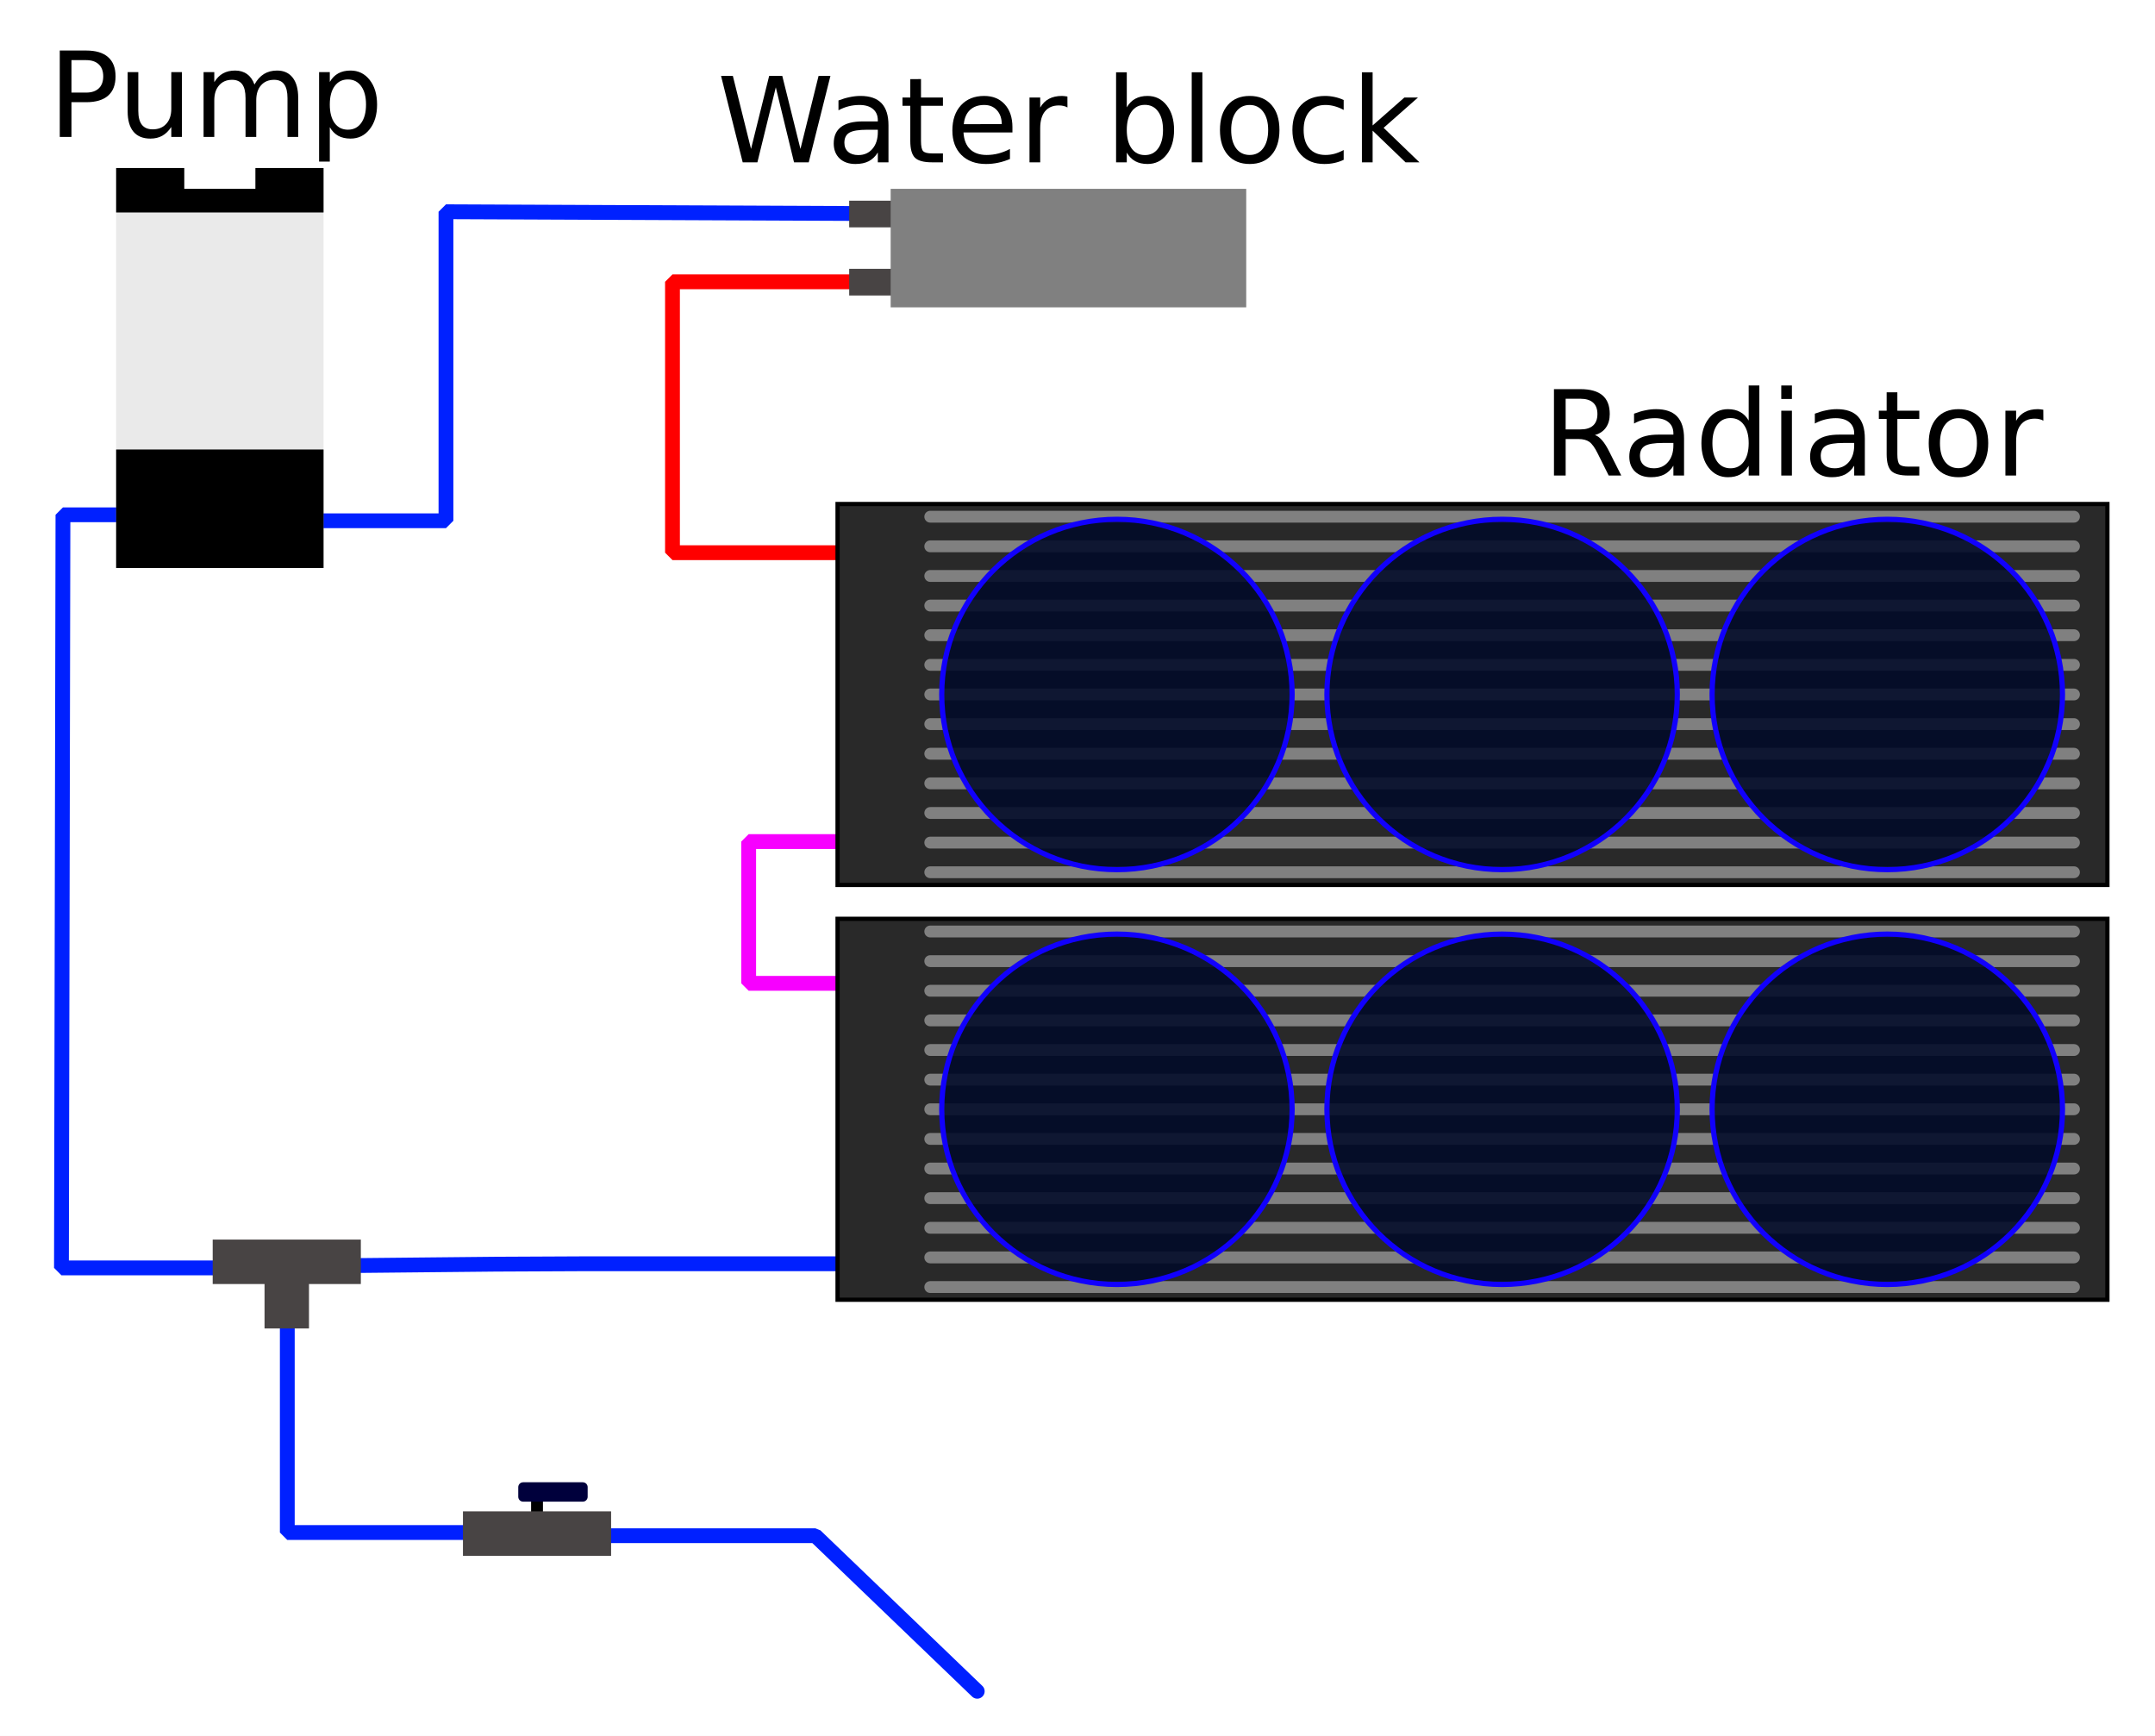
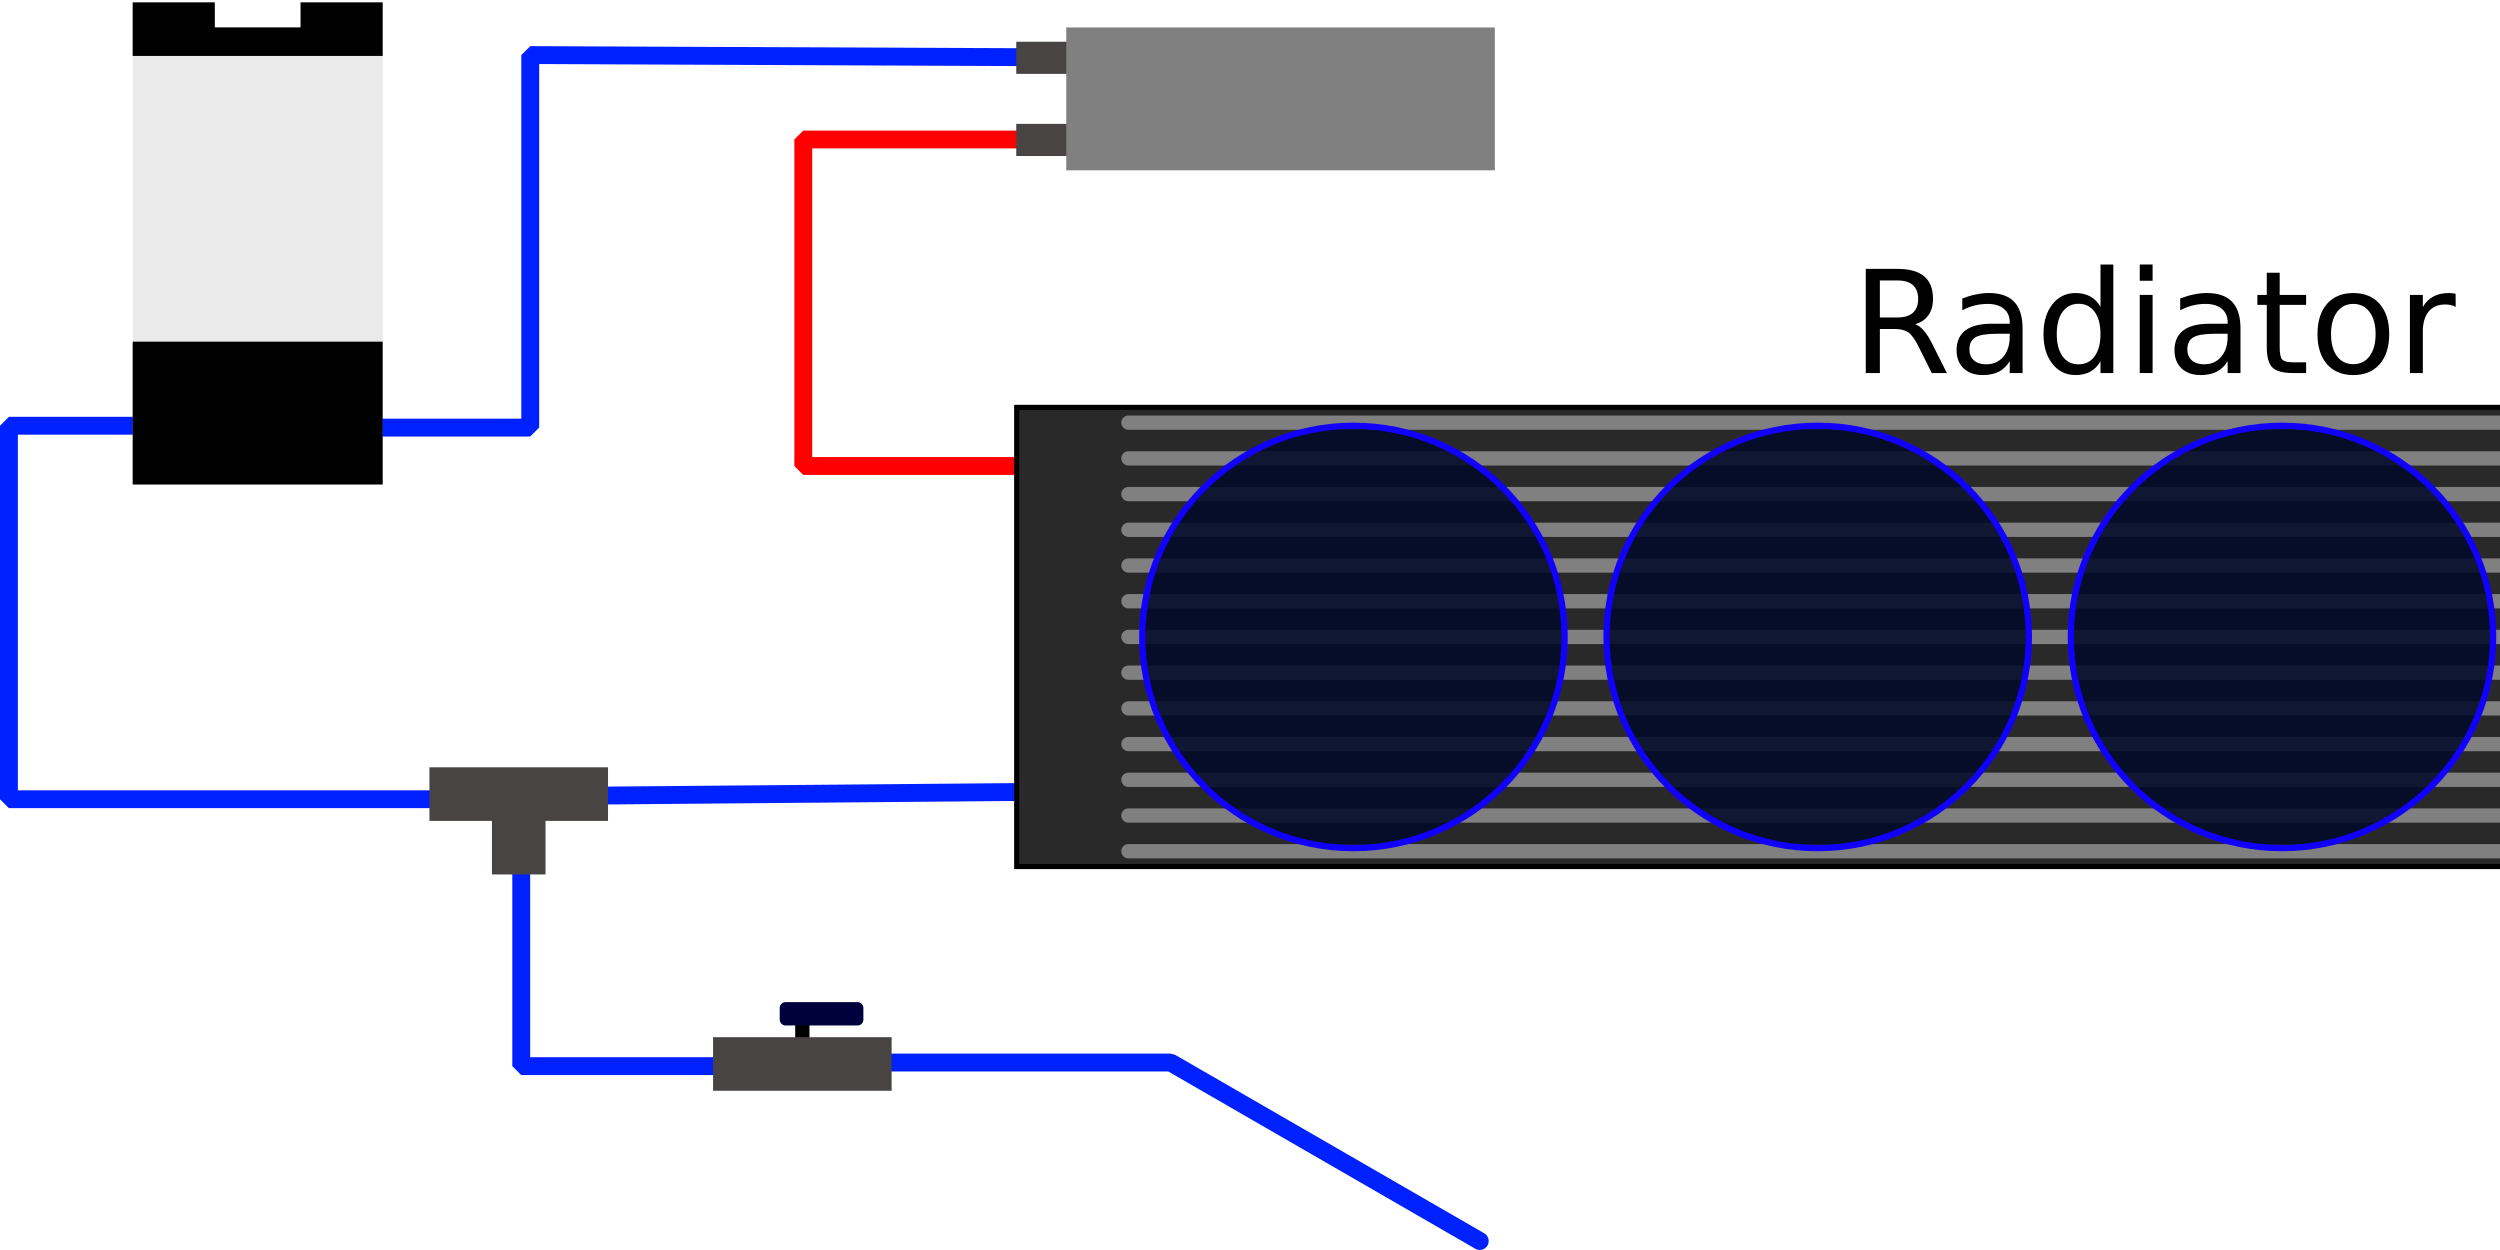
- <svg xmlns="http://www.w3.org/2000/svg" width="192.434mm" height="155.016mm" viewBox="0 0 192.434 155.016" version="1.1" id="svg8">
+ <svg xmlns="http://www.w3.org/2000/svg" width="700" height="350" viewBox="0 0 185.208 92.604" version="1.1" id="svg8">
  <defs id="defs2" />
-   <g id="layer13" transform="translate(-8.552625,-4.607137)">
+   <g id="layer13" transform="translate(-9.093879,-19.43627)">
    <rect style="opacity:1;fill:#ffffff;fill-opacity:1;stroke:none;stroke-width:1.157;stroke-linecap:round;stroke-linejoin:bevel;stroke-miterlimit:4;stroke-dasharray:none;stroke-opacity:1;paint-order:stroke fill markers" id="rect1238" width="192.434" height="155.016" x="8.553" y="4.607" />
  </g>
-   <g id="layer11" style="display:inline" transform="translate(-8.552625,-4.607137)">
-     <path style="fill:none;stroke:#0020ff;stroke-width:1.323;stroke-linecap:round;stroke-linejoin:bevel;stroke-miterlimit:4;stroke-dasharray:none;stroke-opacity:1" d="M 34.207,119.502 V 141.463 H 51.877" id="path1196" />
+   <g id="layer11" style="display:inline" transform="translate(-9.093879,-19.43627)">
    <path style="fill:none;stroke:#ff0000;stroke-width:1.323;stroke-linecap:round;stroke-linejoin:bevel;stroke-miterlimit:4;stroke-dasharray:none;stroke-opacity:1;paint-order:stroke fill markers" d="M 86.179,29.771 H 68.603 v 24.19 h 17.387" id="path1190" />
-     <path style="fill:none;stroke:#f700ff;stroke-width:1.323;stroke-linecap:round;stroke-linejoin:bevel;stroke-miterlimit:4;stroke-dasharray:none;stroke-opacity:1" d="M 86.179,79.758 H 75.406 v 12.662 h 10.678" id="path1192" />
-     <path style="fill:none;stroke:#0020ff;stroke-width:1.323;stroke-linecap:round;stroke-linejoin:bevel;stroke-miterlimit:4;stroke-dasharray:none;stroke-opacity:1" d="M 86.179,117.461 H 60.665 l -7.89,0.037 -13.514,0.134" id="path1194" />
-     <path style="fill:none;stroke:#0020ff;stroke-width:1.323;stroke-linecap:round;stroke-linejoin:bevel;stroke-miterlimit:4;stroke-dasharray:none;stroke-opacity:1" d="m 61.232,141.746 h 20.127 l 14.458,13.891" id="path1198" />
-     <path style="fill:none;stroke:#0020ff;stroke-width:1.323;stroke-linecap:round;stroke-linejoin:bevel;stroke-miterlimit:4;stroke-dasharray:none;stroke-opacity:1" d="M 28.209,117.83 H 14.04 l 0.134,-67.252 h 9.078" id="path1200" />
    <path style="fill:none;stroke:#0021ff;stroke-width:1.323;stroke-linecap:round;stroke-linejoin:bevel;stroke-miterlimit:4;stroke-dasharray:none;stroke-opacity:1" d="M 32.34,51.112 H 48.376 V 23.516 l 37.472,0.16" id="path1202" />
+     <path style="fill:#1000ff;fill-opacity:1;stroke:#0021ff;stroke-width:1.323;stroke-linecap:round;stroke-linejoin:bevel;stroke-miterlimit:4;stroke-dasharray:none;stroke-opacity:1" d="M 85.125,78.106 53.336,78.378" id="path151" />
+     <path style="fill:none;stroke:#0021ff;stroke-width:1.323;stroke-linecap:round;stroke-linejoin:bevel;stroke-miterlimit:4;stroke-dasharray:none;stroke-opacity:1" d="M 42.111,78.646 H 9.755 V 50.978 H 20.446" id="path958" />
+     <path style="fill:none;stroke:#0021ff;stroke-width:1.323;stroke-linecap:round;stroke-linejoin:bevel;stroke-miterlimit:4;stroke-dasharray:none;stroke-opacity:1" d="M 47.708,81.982 V 98.419 H 63.877" id="path960" />
+     <path style="fill:none;stroke:#0021ff;stroke-width:1.323;stroke-linecap:round;stroke-linejoin:bevel;stroke-miterlimit:4;stroke-dasharray:none;stroke-opacity:1" d="m 72.564,98.151 h 23.252 l 22.903,13.223" id="path962" />
  </g>
-   <g id="layer5" style="display:inline" transform="translate(-8.552625,-4.607137)">
+   <g id="layer5" style="display:inline" transform="translate(-9.093879,-19.43627)">
    <g id="layer6" />
    <g id="layer7">
      <g id="g1014" transform="translate(18.92338,-241.6697)">
        <g id="g1003">
          <rect style="opacity:1;fill:#d8d8d8;fill-opacity:0.532;stroke:none;stroke-width:0.166;stroke-miterlimit:4;stroke-dasharray:none;stroke-opacity:1" id="rect991" width="18.521" height="35.719" x="0" y="261.281" ry="0" rx="0" />
          <rect style="opacity:1;fill:#000000;fill-opacity:1;stroke:none;stroke-width:0.308;stroke-miterlimit:4;stroke-dasharray:none;stroke-opacity:1" id="rect993" width="18.521" height="3.969" x="-1.7763568e-15" y="261.281" />
          <rect style="opacity:1;fill:#000000;fill-opacity:1;stroke:none;stroke-width:0.528;stroke-miterlimit:4;stroke-dasharray:none;stroke-opacity:1" id="rect995" width="18.521" height="10.583" x="0" y="286.417" />
        </g>
        <rect transform="scale(-1,1)" ry="0" y="256.519" x="-12.435" height="6.615" width="6.35" id="rect998" style="opacity:1;fill:#ffffff;fill-opacity:1;stroke:none;stroke-width:0.458;stroke-miterlimit:4;stroke-dasharray:none;stroke-opacity:1" />
      </g>
    </g>
  </g>
-   <g id="layer1" style="display:inline" transform="translate(-8.552625,-4.607137)">
+   <g id="layer1" style="display:inline" transform="translate(-9.093879,-19.43627)">
    <g id="layer2" style="display:inline" />
    <g id="layer3" style="display:inline" />
    <g id="layer4">
-       <g id="g1188" transform="translate(83.15476,-176.1369)">
-         <g transform="translate(2.645833,-7.584691e-6)" id="g987">
-           <g style="display:inline" id="g952">
-             <rect y="262.794" x="-2.456" height="34.017" width="113.392" id="rect817" style="opacity:1;fill:#292929;fill-opacity:1;stroke:#000000;stroke-width:0.379;stroke-miterlimit:4;stroke-dasharray:none;stroke-opacity:1" />
-           </g>
-           <rect style="display:inline;opacity:1;fill:#808080;fill-opacity:1;stroke-width:0.278" id="rect821" width="103.188" height="1.058" x="5.292" y="295.148" ry="0.529" />
-           <rect style="display:inline;opacity:1;fill:#808080;fill-opacity:1;stroke-width:0.278" id="rect821-3" width="103.188" height="1.058" x="5.292" y="292.502" ry="0.529" />
-           <rect style="display:inline;opacity:1;fill:#808080;fill-opacity:1;stroke-width:0.278" id="rect821-6" width="103.188" height="1.058" x="5.292" y="289.856" ry="0.529" />
-           <rect style="display:inline;opacity:1;fill:#808080;fill-opacity:1;stroke-width:0.278" id="rect821-7" width="103.188" height="1.058" x="5.292" y="287.21" ry="0.529" />
-           <rect style="display:inline;opacity:1;fill:#808080;fill-opacity:1;stroke-width:0.278" id="rect821-5" width="103.188" height="1.058" x="5.292" y="284.565" ry="0.529" />
-           <rect style="display:inline;opacity:1;fill:#808080;fill-opacity:1;stroke-width:0.278" id="rect821-35" width="103.188" height="1.058" x="5.292" y="281.919" ry="0.529" />
-           <rect style="display:inline;opacity:1;fill:#808080;fill-opacity:1;stroke-width:0.278" id="rect821-62" width="103.188" height="1.058" x="5.292" y="279.273" ry="0.529" />
-           <rect style="display:inline;opacity:1;fill:#808080;fill-opacity:1;stroke-width:0.278" id="rect821-9" width="103.188" height="1.058" x="5.292" y="276.627" ry="0.529" />
-           <rect style="display:inline;opacity:1;fill:#808080;fill-opacity:1;stroke-width:0.278" id="rect821-1" width="103.188" height="1.058" x="5.292" y="273.981" ry="0.529" />
-           <rect style="display:inline;opacity:1;fill:#808080;fill-opacity:1;stroke-width:0.278" id="rect821-2" width="103.188" height="1.058" x="5.292" y="271.335" ry="0.529" />
-           <rect style="display:inline;opacity:1;fill:#808080;fill-opacity:1;stroke-width:0.278" id="rect821-70" width="103.188" height="1.058" x="5.292" y="268.69" ry="0.529" />
-           <rect style="display:inline;opacity:1;fill:#808080;fill-opacity:1;stroke-width:0.278" id="rect821-93" width="103.188" height="1.058" x="5.292" y="266.044" ry="0.529" />
-           <rect style="display:inline;opacity:1;fill:#808080;fill-opacity:1;stroke-width:0.278" id="rect821-60" width="103.188" height="1.058" x="5.292" y="263.398" ry="0.529" />
-           <circle style="opacity:1;fill:#000a28;fill-opacity:0.882;stroke:#1100fd;stroke-width:0.463;stroke-miterlimit:4;stroke-dasharray:none;stroke-opacity:1" id="path819" cx="22.49" cy="279.802" r="15.644" />
-           <circle style="opacity:1;fill:#000a28;fill-opacity:0.882;stroke:#1100fd;stroke-width:0.463;stroke-miterlimit:4;stroke-dasharray:none;stroke-opacity:1" id="path819-6" cx="56.885" cy="279.802" r="15.644" />
-           <circle style="opacity:1;fill:#000a28;fill-opacity:0.882;stroke:#1100fd;stroke-width:0.463;stroke-miterlimit:4;stroke-dasharray:none;stroke-opacity:1" id="path819-2" cx="91.281" cy="279.802" r="15.644" />
+       <g style="display:inline" id="g987-1" transform="translate(86.86967,-213.1786)">
+         <g id="g952-8" style="display:inline">
+           <rect style="opacity:1;fill:#292929;fill-opacity:1;stroke:#000000;stroke-width:0.379;stroke-miterlimit:4;stroke-dasharray:none;stroke-opacity:1" id="rect817-7" width="113.392" height="34.017" x="-2.456" y="262.794" />
        </g>
-         <g transform="translate(2.645833,-37.04167)" id="g987-1" style="display:inline">
-           <g style="display:inline" id="g952-8">
-             <rect y="262.794" x="-2.456" height="34.017" width="113.392" id="rect817-7" style="opacity:1;fill:#292929;fill-opacity:1;stroke:#000000;stroke-width:0.379;stroke-miterlimit:4;stroke-dasharray:none;stroke-opacity:1" />
-           </g>
-           <rect style="display:inline;opacity:1;fill:#808080;fill-opacity:1;stroke-width:0.278" id="rect821-92" width="103.188" height="1.058" x="5.292" y="295.148" ry="0.529" />
-           <rect style="display:inline;opacity:1;fill:#808080;fill-opacity:1;stroke-width:0.278" id="rect821-3-0" width="103.188" height="1.058" x="5.292" y="292.502" ry="0.529" />
-           <rect style="display:inline;opacity:1;fill:#808080;fill-opacity:1;stroke-width:0.278" id="rect821-6-2" width="103.188" height="1.058" x="5.292" y="289.856" ry="0.529" />
-           <rect style="display:inline;opacity:1;fill:#808080;fill-opacity:1;stroke-width:0.278" id="rect821-7-3" width="103.188" height="1.058" x="5.292" y="287.21" ry="0.529" />
-           <rect style="display:inline;opacity:1;fill:#808080;fill-opacity:1;stroke-width:0.278" id="rect821-5-7" width="103.188" height="1.058" x="5.292" y="284.565" ry="0.529" />
-           <rect style="display:inline;opacity:1;fill:#808080;fill-opacity:1;stroke-width:0.278" id="rect821-35-5" width="103.188" height="1.058" x="5.292" y="281.919" ry="0.529" />
-           <rect style="display:inline;opacity:1;fill:#808080;fill-opacity:1;stroke-width:0.278" id="rect821-62-9" width="103.188" height="1.058" x="5.292" y="279.273" ry="0.529" />
-           <rect style="display:inline;opacity:1;fill:#808080;fill-opacity:1;stroke-width:0.278" id="rect821-9-2" width="103.188" height="1.058" x="5.292" y="276.627" ry="0.529" />
-           <rect style="display:inline;opacity:1;fill:#808080;fill-opacity:1;stroke-width:0.278" id="rect821-1-2" width="103.188" height="1.058" x="5.292" y="273.981" ry="0.529" />
-           <rect style="display:inline;opacity:1;fill:#808080;fill-opacity:1;stroke-width:0.278" id="rect821-2-8" width="103.188" height="1.058" x="5.292" y="271.335" ry="0.529" />
-           <rect style="display:inline;opacity:1;fill:#808080;fill-opacity:1;stroke-width:0.278" id="rect821-70-9" width="103.188" height="1.058" x="5.292" y="268.69" ry="0.529" />
-           <rect style="display:inline;opacity:1;fill:#808080;fill-opacity:1;stroke-width:0.278" id="rect821-93-7" width="103.188" height="1.058" x="5.292" y="266.044" ry="0.529" />
-           <rect style="display:inline;opacity:1;fill:#808080;fill-opacity:1;stroke-width:0.278" id="rect821-60-3" width="103.188" height="1.058" x="5.292" y="263.398" ry="0.529" />
-           <circle style="opacity:1;fill:#000a28;fill-opacity:0.882;stroke:#1100fd;stroke-width:0.463;stroke-miterlimit:4;stroke-dasharray:none;stroke-opacity:1" id="path819-61" cx="22.49" cy="279.802" r="15.644" />
-           <circle style="opacity:1;fill:#000a28;fill-opacity:0.882;stroke:#1100fd;stroke-width:0.463;stroke-miterlimit:4;stroke-dasharray:none;stroke-opacity:1" id="path819-6-2" cx="56.885" cy="279.802" r="15.644" />
-           <circle style="opacity:1;fill:#000a28;fill-opacity:0.882;stroke:#1100fd;stroke-width:0.463;stroke-miterlimit:4;stroke-dasharray:none;stroke-opacity:1" id="path819-2-9" cx="91.281" cy="279.802" r="15.644" />
-         </g>
+         <rect ry="0.529" y="295.148" x="5.292" height="1.058" width="103.188" id="rect821-92" style="display:inline;opacity:1;fill:#808080;fill-opacity:1;stroke-width:0.278" />
+         <rect ry="0.529" y="292.502" x="5.292" height="1.058" width="103.188" id="rect821-3-0" style="display:inline;opacity:1;fill:#808080;fill-opacity:1;stroke-width:0.278" />
+         <rect ry="0.529" y="289.856" x="5.292" height="1.058" width="103.188" id="rect821-6-2" style="display:inline;opacity:1;fill:#808080;fill-opacity:1;stroke-width:0.278" />
+         <rect ry="0.529" y="287.21" x="5.292" height="1.058" width="103.188" id="rect821-7-3" style="display:inline;opacity:1;fill:#808080;fill-opacity:1;stroke-width:0.278" />
+         <rect ry="0.529" y="284.565" x="5.292" height="1.058" width="103.188" id="rect821-5-7" style="display:inline;opacity:1;fill:#808080;fill-opacity:1;stroke-width:0.278" />
+         <rect ry="0.529" y="281.919" x="5.292" height="1.058" width="103.188" id="rect821-35-5" style="display:inline;opacity:1;fill:#808080;fill-opacity:1;stroke-width:0.278" />
+         <rect ry="0.529" y="279.273" x="5.292" height="1.058" width="103.188" id="rect821-62-9" style="display:inline;opacity:1;fill:#808080;fill-opacity:1;stroke-width:0.278" />
+         <rect ry="0.529" y="276.627" x="5.292" height="1.058" width="103.188" id="rect821-9-2" style="display:inline;opacity:1;fill:#808080;fill-opacity:1;stroke-width:0.278" />
+         <rect ry="0.529" y="273.981" x="5.292" height="1.058" width="103.188" id="rect821-1-2" style="display:inline;opacity:1;fill:#808080;fill-opacity:1;stroke-width:0.278" />
+         <rect ry="0.529" y="271.335" x="5.292" height="1.058" width="103.188" id="rect821-2-8" style="display:inline;opacity:1;fill:#808080;fill-opacity:1;stroke-width:0.278" />
+         <rect ry="0.529" y="268.69" x="5.292" height="1.058" width="103.188" id="rect821-70-9" style="display:inline;opacity:1;fill:#808080;fill-opacity:1;stroke-width:0.278" />
+         <rect ry="0.529" y="266.044" x="5.292" height="1.058" width="103.188" id="rect821-93-7" style="display:inline;opacity:1;fill:#808080;fill-opacity:1;stroke-width:0.278" />
+         <rect ry="0.529" y="263.398" x="5.292" height="1.058" width="103.188" id="rect821-60-3" style="display:inline;opacity:1;fill:#808080;fill-opacity:1;stroke-width:0.278" />
+         <circle r="15.644" cy="279.802" cx="22.49" id="path819-61" style="opacity:1;fill:#000a28;fill-opacity:0.882;stroke:#1100fd;stroke-width:0.463;stroke-miterlimit:4;stroke-dasharray:none;stroke-opacity:1" />
+         <circle r="15.644" cy="279.802" cx="56.885" id="path819-6-2" style="opacity:1;fill:#000a28;fill-opacity:0.882;stroke:#1100fd;stroke-width:0.463;stroke-miterlimit:4;stroke-dasharray:none;stroke-opacity:1" />
+         <circle r="15.644" cy="279.802" cx="91.281" id="path819-2-9" style="opacity:1;fill:#000a28;fill-opacity:0.882;stroke:#1100fd;stroke-width:0.463;stroke-miterlimit:4;stroke-dasharray:none;stroke-opacity:1" />
      </g>
    </g>
  </g>
-   <g id="layer8" style="display:inline" transform="translate(-8.552625,-4.607137)">
+   <g id="layer8" style="display:inline" transform="translate(-9.093879,-19.43627)">
    <g id="g1039" transform="rotate(180,59.91796,159.235)">
      <rect y="287.475" x="31.485" height="2.381" width="3.969" id="rect1019-6" style="opacity:1;fill:#484444;fill-opacity:1;stroke:none;stroke-width:0.427;stroke-miterlimit:4;stroke-dasharray:none;stroke-opacity:1" />
      <rect y="293.56" x="31.485" height="2.381" width="3.969" id="rect1019" style="opacity:1;fill:#484444;fill-opacity:1;stroke:none;stroke-width:0.427;stroke-miterlimit:4;stroke-dasharray:none;stroke-opacity:1" />
      <rect y="286.417" x="0" height="10.583" width="31.75" id="rect1017" style="opacity:1;fill:#808080;fill-opacity:1;stroke:none;stroke-width:2.007;stroke-miterlimit:4;stroke-dasharray:none;stroke-opacity:1" />
    </g>
  </g>
-   <g id="layer9" style="display:inline" transform="translate(-8.552625,-4.607137)">
-     <g id="g1064" transform="translate(-95.25,72.57143)">
+   <g id="layer9" style="display:inline" transform="translate(-9.093879,-19.43627)">
+     <g id="g1064" transform="translate(-83.22288,29.27377)">
      <rect ry="0" y="65.986" x="151.228" height="1.323" width="1.058" id="rect1044" style="opacity:1;fill:#000000;fill-opacity:1;stroke:none;stroke-width:0.5;stroke-miterlimit:4;stroke-dasharray:none;stroke-opacity:1" />
      <rect y="67.001" x="145.143" height="3.969" width="13.229" id="rect1042" style="opacity:1;fill:#484444;fill-opacity:1;stroke:none;stroke-width:1.752;stroke-miterlimit:4;stroke-dasharray:none;stroke-opacity:1" />
      <rect ry="0.435" y="64.402" x="150.081" height="1.732" width="6.198" id="rect1048" style="opacity:1;fill:#00003c;fill-opacity:1;stroke:none;stroke-width:0.518;stroke-miterlimit:4;stroke-dasharray:none;stroke-opacity:1" />
    </g>
  </g>
-   <g id="layer10" style="display:inline" transform="translate(-8.552625,-4.607137)">
-     <g id="g1078" transform="rotate(-180,20.38709,206.151)">
+   <g id="layer10" style="display:inline" transform="translate(-9.093879,-19.43627)">
+     <g id="g1078" transform="rotate(-180,27.06883,186.6403)">
      <rect y="293.031" x="0" height="3.969" width="13.229" id="rect1066" style="opacity:1;fill:#484444;fill-opacity:1;stroke:none;stroke-width:0.504;stroke-miterlimit:4;stroke-dasharray:none;stroke-opacity:1" />
      <rect y="289.062" x="4.63" height="4.233" width="3.969" id="rect1068" style="opacity:1;fill:#484444;fill-opacity:1;stroke:none;stroke-width:0.366;stroke-miterlimit:4;stroke-dasharray:none;stroke-opacity:1" />
    </g>
  </g>
-   <g id="layer12" transform="translate(-8.552625,-4.607137)" style="display:inline">
+   <g id="layer12" transform="translate(-9.093879,-19.43627)" style="display:inline">
    <g aria-label="Radiator" transform="matrix(0.2645833,0,0,0.2645833,4.535714,8.315476)" style="font-style:normal;font-weight:normal;font-size:40px;line-height:1.25;font-family:sans-serif;letter-spacing:0px;word-spacing:0px;fill:#000000;fill-opacity:1;stroke:none" id="flowRoot1205">
      <path d="m 553.469,132.811 q 1.27,0.43 2.461,1.836 1.211,1.406 2.422,3.867 l 4.004,7.969 h -4.238 l -3.73,-7.48 q -1.445,-2.93 -2.812,-3.887 -1.348,-0.957 -3.691,-0.957 h -4.297 v 12.324 h -3.945 v -29.16 h 8.906 q 5,0 7.461,2.09 2.461,2.09 2.461,6.309 0,2.754 -1.289,4.57 -1.27,1.816 -3.711,2.52 z m -9.883,-12.246 v 10.352 h 4.961 q 2.852,0 4.297,-1.309 1.465,-1.328 1.465,-3.887 0,-2.559 -1.465,-3.848 -1.445,-1.309 -4.297,-1.309 z" id="path148" />
      <path d="m 576.379,135.486 q -4.355,0 -6.035,0.996 -1.68,0.996 -1.68,3.398 0,1.914 1.25,3.047 1.27,1.113 3.438,1.113 2.988,0 4.785,-2.109 1.816,-2.129 1.816,-5.645 v -0.801 z m 7.168,-1.484 v 12.48 h -3.594 v -3.32 q -1.23,1.992 -3.066,2.949 -1.836,0.938 -4.492,0.938 -3.359,0 -5.352,-1.875 -1.973,-1.895 -1.973,-5.059 0,-3.691 2.461,-5.566 2.48,-1.875 7.383,-1.875 h 5.039 v -0.352 q 0,-2.48 -1.641,-3.828 -1.621,-1.367 -4.57,-1.367 -1.875,0 -3.652,0.449 -1.777,0.449 -3.418,1.348 v -3.32 q 1.973,-0.762 3.828,-1.133 1.855,-0.391 3.613,-0.391 4.746,0 7.09,2.461 2.344,2.461 2.344,7.461 z" id="path150" />
      <path d="M 605.363,127.928 V 116.092 h 3.594 v 30.391 h -3.594 v -3.281 q -1.133,1.953 -2.871,2.91 -1.719,0.938 -4.141,0.938 -3.965,0 -6.465,-3.164 -2.48,-3.164 -2.48,-8.32 0,-5.156 2.48,-8.32 2.5,-3.164 6.465,-3.164 2.422,0 4.141,0.957 1.738,0.938 2.871,2.891 z m -12.246,7.637 q 0,3.965 1.621,6.23 1.641,2.246 4.492,2.246 2.852,0 4.492,-2.246 1.641,-2.266 1.641,-6.23 0,-3.965 -1.641,-6.211 -1.641,-2.266 -4.492,-2.266 -2.852,0 -4.492,2.266 -1.621,2.246 -1.621,6.211 z" id="path152" />
      <path d="m 616.359,124.607 h 3.594 v 21.875 h -3.594 z m 0,-8.516 h 3.594 v 4.551 h -3.594 z" id="path154" />
      <path d="m 637.395,135.486 q -4.355,0 -6.035,0.996 -1.68,0.996 -1.68,3.398 0,1.914 1.25,3.047 1.27,1.113 3.438,1.113 2.988,0 4.785,-2.109 1.816,-2.129 1.816,-5.645 v -0.801 z m 7.168,-1.484 v 12.48 h -3.594 v -3.32 q -1.23,1.992 -3.066,2.949 -1.836,0.938 -4.492,0.938 -3.359,0 -5.352,-1.875 -1.973,-1.895 -1.973,-5.059 0,-3.691 2.461,-5.566 2.48,-1.875 7.383,-1.875 h 5.039 v -0.352 q 0,-2.48 -1.641,-3.828 -1.621,-1.367 -4.57,-1.367 -1.875,0 -3.652,0.449 -1.777,0.449 -3.418,1.348 v -3.32 q 1.973,-0.762 3.828,-1.133 1.855,-0.391 3.613,-0.391 4.746,0 7.09,2.461 2.344,2.461 2.344,7.461 z" id="path156" />
      <path d="m 655.539,118.396 v 6.211 h 7.402 v 2.793 h -7.402 v 11.875 q 0,2.676 0.723,3.438 0.742,0.762 2.988,0.762 h 3.691 v 3.008 H 659.25 q -4.16,0 -5.742,-1.543 -1.582,-1.562 -1.582,-5.664 v -11.875 h -2.637 v -2.793 h 2.637 v -6.211 z" id="path158" />
      <path d="m 676.164,127.127 q -2.891,0 -4.57,2.266 -1.68,2.246 -1.68,6.172 0,3.926 1.66,6.191 1.68,2.246 4.59,2.246 2.871,0 4.551,-2.266 1.68,-2.266 1.68,-6.172 0,-3.887 -1.68,-6.152 -1.68,-2.285 -4.551,-2.285 z m 0,-3.047 q 4.688,0 7.363,3.047 2.676,3.047 2.676,8.438 0,5.371 -2.676,8.438 -2.676,3.047 -7.363,3.047 -4.707,0 -7.383,-3.047 -2.656,-3.066 -2.656,-8.438 0,-5.391 2.656,-8.438 2.676,-3.047 7.383,-3.047 z" id="path160" />
      <path d="m 704.816,127.967 q -0.605,-0.352 -1.328,-0.508 -0.703,-0.176 -1.562,-0.176 -3.047,0 -4.688,1.992 -1.621,1.973 -1.621,5.684 v 11.523 h -3.613 v -21.875 h 3.613 v 3.398 q 1.133,-1.992 2.949,-2.949 1.816,-0.977 4.414,-0.977 0.371,0 0.82,0.059 0.449,0.039 0.996,0.137 z" id="path162" />
    </g>
    <g aria-label="Pump" transform="matrix(0.2645833,0,0,0.2645833,6.803571,3.779762)" style="font-style:normal;font-weight:normal;font-size:40px;line-height:1.25;font-family:sans-serif;letter-spacing:0px;word-spacing:0px;fill:#000000;fill-opacity:1;stroke:none" id="flowRoot1213">
      <path d="m 30.729,23.422 v 10.957 h 4.961 q 2.754,0 4.258,-1.426 1.504,-1.426 1.504,-4.062 0,-2.617 -1.504,-4.043 -1.504,-1.426 -4.258,-1.426 z m -3.945,-3.242 h 8.906 q 4.902,0 7.402,2.227 2.52,2.207 2.52,6.484 0,4.316 -2.52,6.523 -2.5,2.207 -7.402,2.207 h -4.961 v 11.719 h -3.945 z" id="path118" />
      <path d="M 49.693,40.707 V 27.465 h 3.594 v 13.105 q 0,3.105 1.211,4.668 1.211,1.543 3.633,1.543 2.91,0 4.59,-1.855 1.699,-1.855 1.699,-5.059 V 27.465 h 3.594 v 21.875 h -3.594 v -3.359 q -1.309,1.992 -3.047,2.969 -1.719,0.957 -4.004,0.957 -3.77,0 -5.723,-2.344 -1.953,-2.344 -1.953,-6.855 z M 58.736,26.938 Z" id="path120" />
      <path d="m 92.486,31.664 q 1.348,-2.422 3.223,-3.574 1.875,-1.152 4.414,-1.152 3.418,0 5.273,2.402 1.855,2.383 1.855,6.797 v 13.203 h -3.613 V 36.254 q 0,-3.145 -1.113,-4.668 -1.113,-1.523 -3.398,-1.523 -2.793,0 -4.414,1.855 -1.621,1.855 -1.621,5.059 V 49.34 H 89.479 V 36.254 q 0,-3.164 -1.113,-4.668 -1.113,-1.523 -3.438,-1.523 -2.754,0 -4.375,1.875 -1.621,1.855 -1.621,5.039 v 12.363 h -3.613 v -21.875 h 3.613 v 3.398 q 1.23,-2.012 2.949,-2.969 1.719,-0.957 4.082,-0.957 2.383,0 4.043,1.211 1.68,1.211 2.48,3.516 z" id="path122" />
      <path d="m 117.916,46.059 v 11.602 h -3.613 V 27.465 h 3.613 v 3.32 q 1.133,-1.953 2.852,-2.891 1.738,-0.957 4.141,-0.957 3.984,0 6.465,3.164 2.5,3.164 2.5,8.32 0,5.156 -2.5,8.32 -2.48,3.164 -6.465,3.164 -2.402,0 -4.141,-0.938 -1.719,-0.957 -2.852,-2.91 z m 12.227,-7.637 q 0,-3.965 -1.641,-6.211 -1.621,-2.266 -4.473,-2.266 -2.852,0 -4.492,2.266 -1.621,2.246 -1.621,6.211 0,3.965 1.621,6.23 1.641,2.246 4.492,2.246 2.852,0 4.473,-2.246 1.641,-2.266 1.641,-6.23 z" id="path124" />
    </g>
    <g aria-label="Water block" transform="matrix(0.2645833,0,0,0.2645833,-15.49702,3.779762)" style="font-style:normal;font-weight:normal;font-size:40px;line-height:1.25;font-family:sans-serif;letter-spacing:0px;word-spacing:0px;fill:#000000;fill-opacity:1;stroke:none" id="flowRoot1221">
      <path d="m 334.252,28.75 h 3.984 L 344.369,53.398 350.482,28.75 h 4.434 L 361.049,53.398 367.162,28.75 h 4.004 l -7.324,29.16 h -4.961 l -6.152,-25.312 -6.211,25.312 h -4.961 z" id="path127" />
      <path d="m 383.588,46.914 q -4.355,0 -6.035,0.996 -1.68,0.996 -1.68,3.398 0,1.914 1.25,3.047 1.27,1.113 3.438,1.113 2.988,0 4.785,-2.109 1.816,-2.129 1.816,-5.645 v -0.801 z m 7.168,-1.484 v 12.48 h -3.594 v -3.32 q -1.23,1.992 -3.066,2.949 -1.836,0.938 -4.492,0.938 -3.359,0 -5.352,-1.875 -1.973,-1.895 -1.973,-5.059 0,-3.691 2.461,-5.566 2.48,-1.875 7.383,-1.875 h 5.039 V 43.75 q 0,-2.48 -1.641,-3.828 -1.621,-1.367 -4.57,-1.367 -1.875,0 -3.652,0.449 -1.777,0.449 -3.418,1.348 V 37.031 q 1.973,-0.762 3.828,-1.133 1.855,-0.391 3.613,-0.391 4.746,0 7.09,2.461 2.344,2.461 2.344,7.461 z" id="path129" />
      <path d="m 401.732,29.824 v 6.211 h 7.402 v 2.793 h -7.402 v 11.875 q 0,2.676 0.723,3.438 0.742,0.762 2.988,0.762 h 3.691 v 3.008 h -3.691 q -4.16,0 -5.742,-1.543 -1.582,-1.562 -1.582,-5.664 v -11.875 h -2.637 v -2.793 h 2.637 v -6.211 z" id="path131" />
      <path d="m 432.592,46.074 v 1.758 h -16.523 q 0.234,3.711 2.227,5.664 2.012,1.934 5.586,1.934 2.07,0 4.004,-0.508 1.953,-0.508 3.867,-1.523 v 3.398 q -1.934,0.82 -3.965,1.25 -2.031,0.43 -4.121,0.43 -5.234,0 -8.301,-3.047 -3.047,-3.047 -3.047,-8.242 0,-5.371 2.891,-8.516 2.91,-3.164 7.832,-3.164 4.414,0 6.973,2.852 2.578,2.832 2.578,7.715 z m -3.594,-1.055 q -0.039,-2.949 -1.66,-4.707 -1.602,-1.758 -4.258,-1.758 -3.008,0 -4.824,1.699 -1.797,1.699 -2.07,4.785 z" id="path133" />
      <path d="m 451.166,39.395 q -0.605,-0.352 -1.328,-0.508 -0.703,-0.176 -1.562,-0.176 -3.047,0 -4.688,1.992 -1.621,1.973 -1.621,5.684 v 11.523 h -3.613 v -21.875 h 3.613 v 3.398 q 1.133,-1.992 2.949,-2.949 1.816,-0.977 4.414,-0.977 0.371,0 0.82,0.059 0.449,0.039 0.996,0.137 z" id="path135" />
      <path d="m 483.412,46.992 q 0,-3.965 -1.641,-6.211 -1.621,-2.266 -4.473,-2.266 -2.852,0 -4.492,2.266 -1.621,2.246 -1.621,6.211 0,3.965 1.621,6.23 1.641,2.246 4.492,2.246 2.852,0 4.473,-2.246 1.641,-2.266 1.641,-6.23 z m -12.227,-7.637 q 1.133,-1.953 2.852,-2.891 1.738,-0.957 4.141,-0.957 3.984,0 6.465,3.164 2.5,3.164 2.5,8.32 0,5.156 -2.5,8.32 -2.48,3.164 -6.465,3.164 -2.402,0 -4.141,-0.938 -1.719,-0.957 -2.852,-2.91 v 3.281 h -3.613 V 27.52 h 3.613 z" id="path137" />
      <path d="m 493.1,27.52 h 3.594 v 30.391 h -3.594 z" id="path139" />
      <path d="m 512.67,38.555 q -2.891,0 -4.57,2.266 -1.68,2.246 -1.68,6.172 0,3.926 1.66,6.191 1.68,2.246 4.59,2.246 2.871,0 4.551,-2.266 1.68,-2.266 1.68,-6.172 0,-3.887 -1.68,-6.152 -1.68,-2.285 -4.551,-2.285 z m 0,-3.047 q 4.688,0 7.363,3.047 2.676,3.047 2.676,8.438 0,5.371 -2.676,8.438 -2.676,3.047 -7.363,3.047 -4.707,0 -7.383,-3.047 -2.656,-3.066 -2.656,-8.438 0,-5.391 2.656,-8.438 2.676,-3.047 7.383,-3.047 z" id="path141" />
      <path d="m 544.389,36.875 v 3.359 q -1.523,-0.84 -3.066,-1.25 -1.523,-0.43 -3.086,-0.43 -3.496,0 -5.43,2.227 -1.934,2.207 -1.934,6.211 0,4.004 1.934,6.23 1.934,2.207 5.43,2.207 1.562,0 3.086,-0.41 1.543,-0.43 3.066,-1.27 v 3.32 q -1.504,0.703 -3.125,1.055 -1.602,0.352 -3.418,0.352 -4.941,0 -7.852,-3.105 -2.91,-3.105 -2.91,-8.379 0,-5.352 2.93,-8.418 2.949,-3.066 8.066,-3.066 1.66,0 3.242,0.352 1.582,0.332 3.066,1.016 z" id="path143" />
      <path d="m 550.541,27.52 h 3.613 V 45.469 l 10.723,-9.434 h 4.59 l -11.602,10.234 12.09,11.641 h -4.688 L 554.154,47.227 v 10.684 h -3.613 z" id="path145" />
    </g>
    <flowRoot xml:space="preserve" id="flowRoot1229" style="font-style:normal;font-weight:normal;font-size:40px;font-family:sans-serif;letter-spacing:0px;word-spacing:0px;fill:#000000;fill-opacity:1;stroke:none" transform="scale(0.2645833)">
      <flowRegion id="flowRegion1231">
        <rect id="rect1233" width="38.571" height="67.857" x="198.929" y="123.591" />
      </flowRegion>
      <flowPara id="flowPara1235" />
    </flowRoot>
  </g>
</svg>
